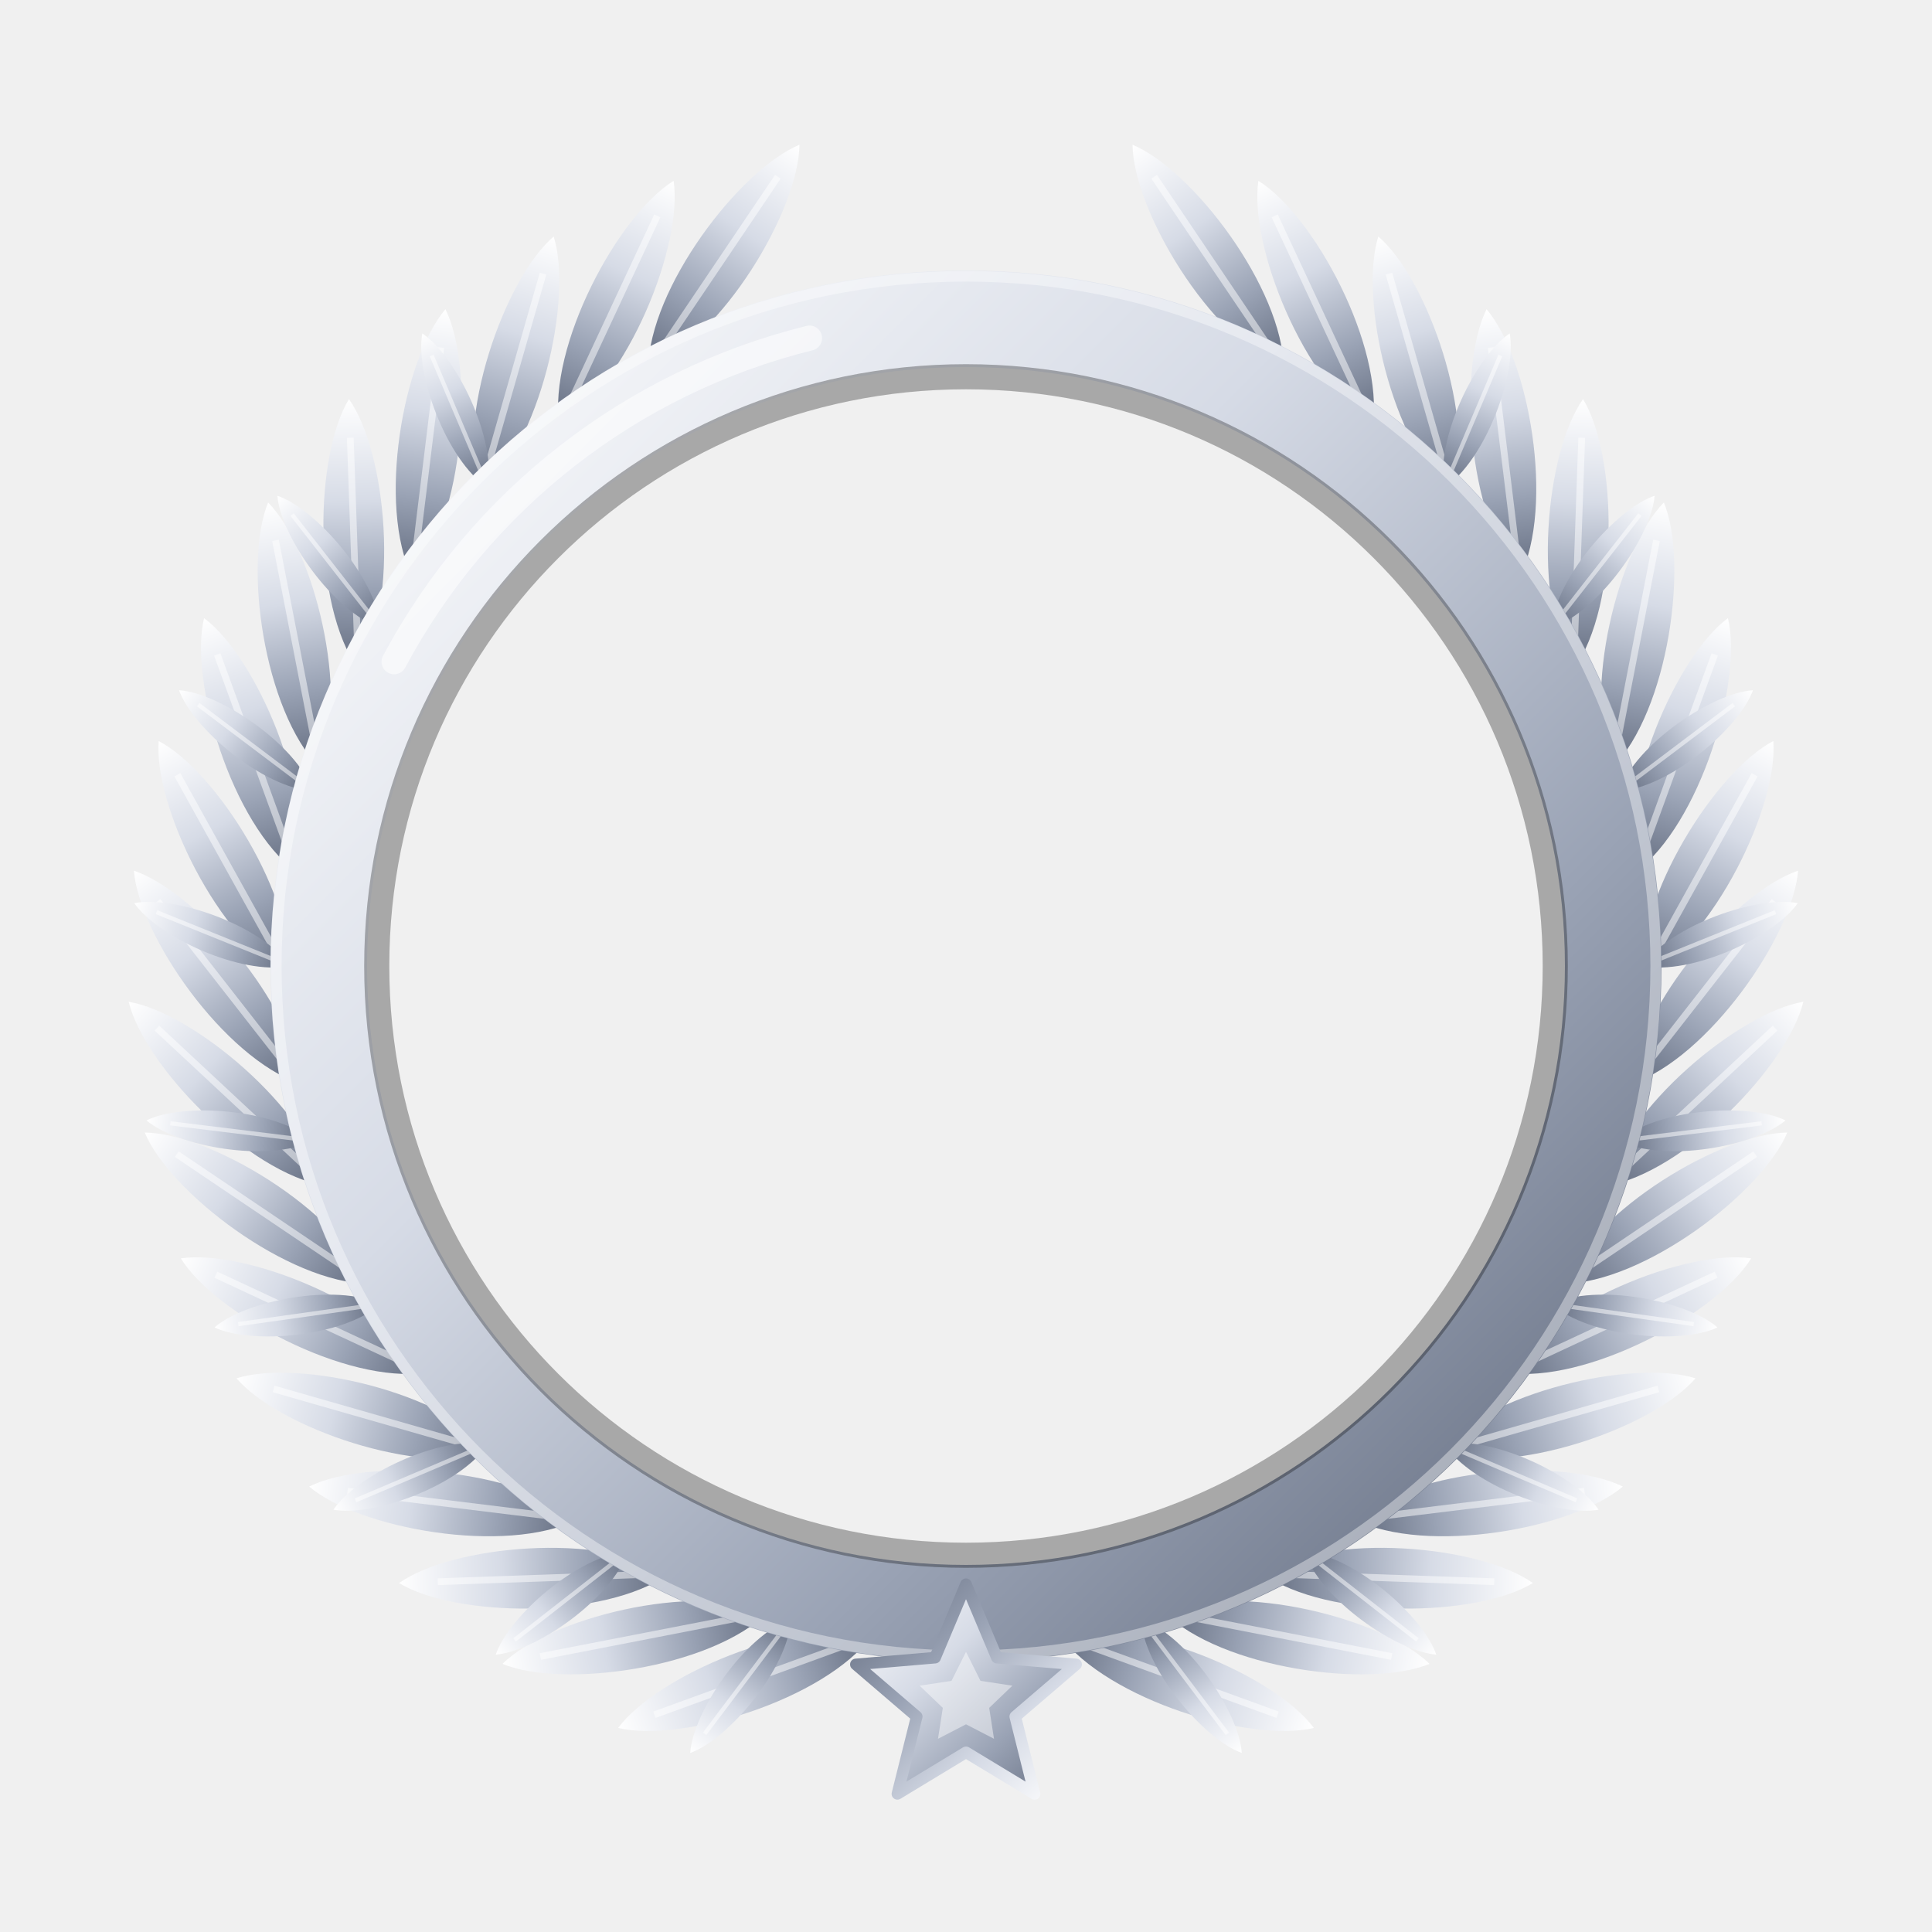
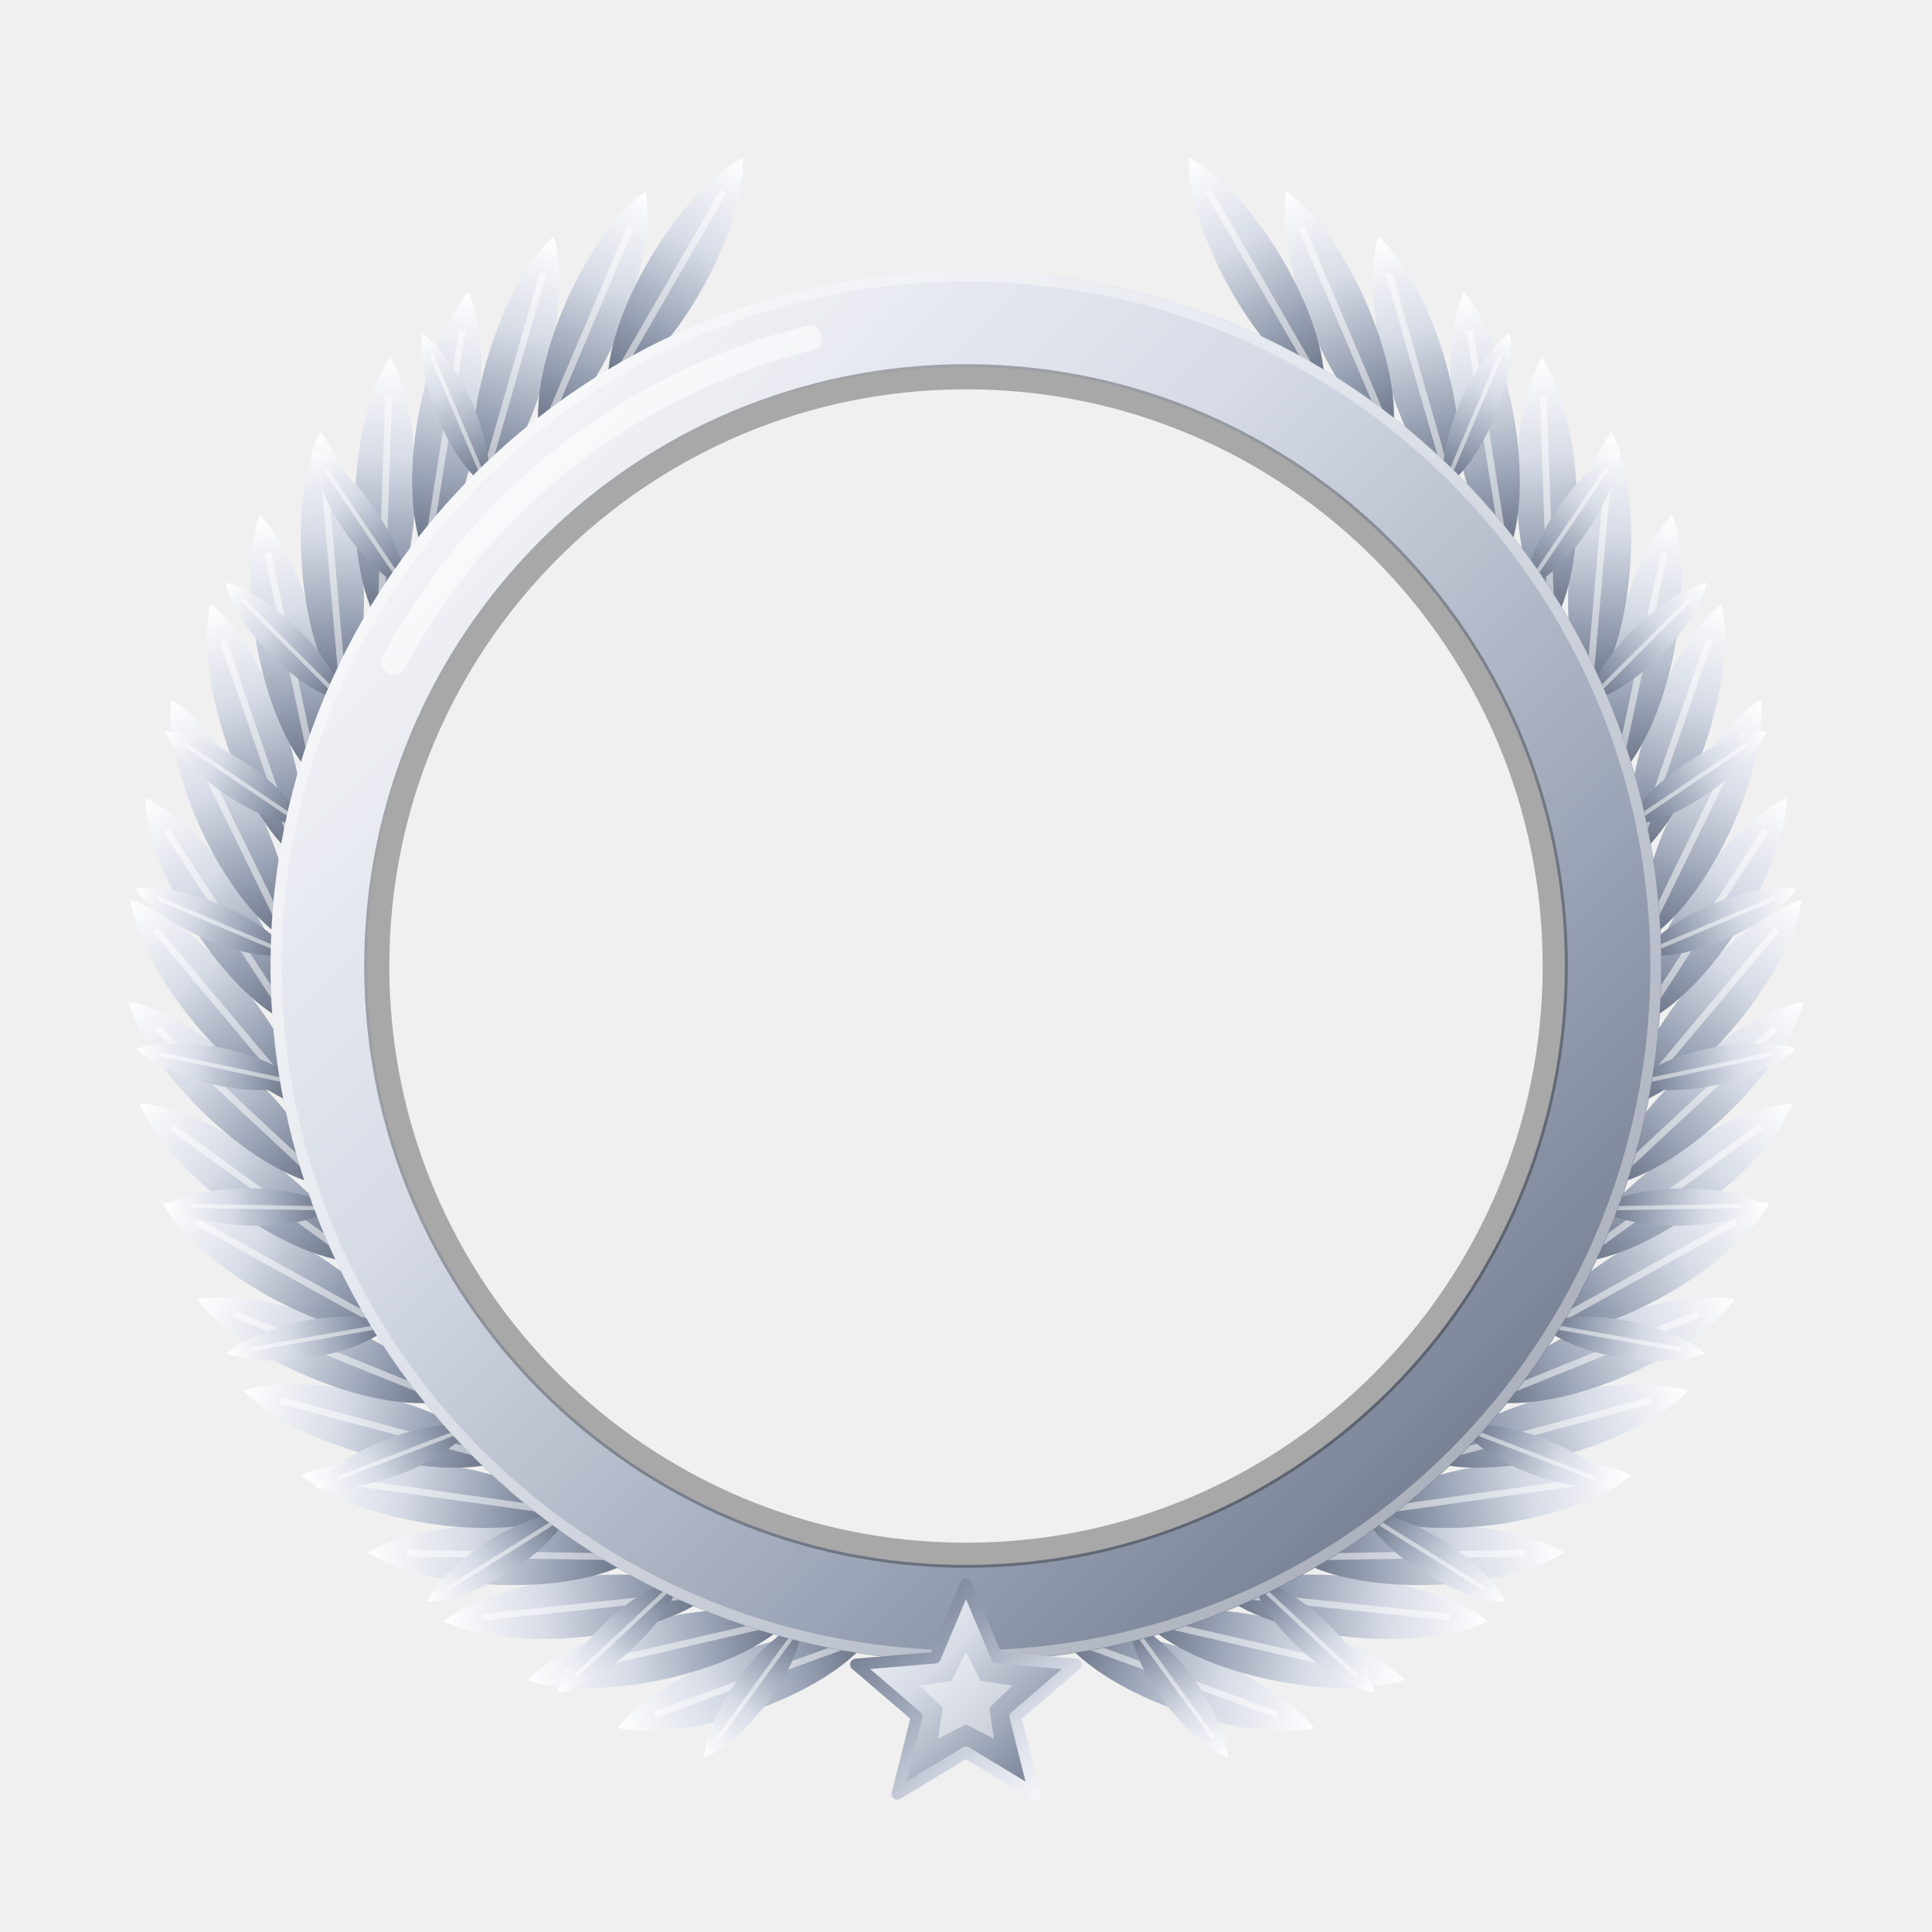
<svg xmlns="http://www.w3.org/2000/svg" viewBox="0 0 200 200">
  <defs>
    <linearGradient id="g" x1="0" y1="0" x2="1" y2="1">
      <stop offset="0" stop-color="#ffffff" />
      <stop offset="0.38" stop-color="#d6dbe6" />
      <stop offset="0.7" stop-color="#9aa3b5" />
      <stop offset="1" stop-color="#626b7e" />
    </linearGradient>
    <linearGradient id="gv" x1="0" y1="0" x2="0" y2="1">
      <stop offset="0" stop-color="#ffffff" />
      <stop offset="0.38" stop-color="#d6dbe6" />
      <stop offset="0.7" stop-color="#9aa3b5" />
      <stop offset="1" stop-color="#626b7e" />
    </linearGradient>
    <linearGradient id="gr" x1="0" y1="0" x2="1" y2="1">
      <stop offset="0" stop-color="#626b7e" />
      <stop offset="0.38" stop-color="#9aa3b5" />
      <stop offset="0.7" stop-color="#d6dbe6" />
      <stop offset="1" stop-color="#ffffff" />
    </linearGradient>
    <linearGradient id="gold" x1="0" y1="0" x2="1" y2="1">
      <stop offset="0" stop-color="#fff3b0" />
      <stop offset="0.38" stop-color="#ffd23f" />
      <stop offset="0.7" stop-color="#e0a100" />
      <stop offset="1" stop-color="#9a6a00" />
    </linearGradient>
    <linearGradient id="cream" x1="0" y1="0" x2="0" y2="1">
      <stop offset="0" stop-color="#ffffff" />
      <stop offset="0.38" stop-color="#fff6e0" />
      <stop offset="0.7" stop-color="#f0dfb8" />
      <stop offset="1" stop-color="#cdb27a" />
    </linearGradient>
    <g id="l">
      <path d="M0 0C4.6 -7 3.7 -22.4 0 -28C-3.7 -22.4 -4.6 -7 0 0Z" fill="url(#gv)" />
      <path d="M0-1V-24" stroke="#fff" stroke-opacity=".5" stroke-width=".7" />
    </g>
    <g id="s">
      <path d="M0 -12L3.2 -4.4L11.4 -3.7L5.1 1.7L7.1 9.7L0 5.4L-7.1 9.7L-5.1 1.7L-11.4 -3.7L-3.2 -4.4Z" fill="url(#g)" stroke="url(#gr)" stroke-width="1.2" stroke-linejoin="round" />
      <path d="M0 -5L1.5 -2L4.8 -1.5L2.4 0.8L2.9 4L0 2.5L-2.9 4L-2.4 0.8L-4.8 -1.5L-1.5 -2Z" fill="#fff" fill-opacity=".45" />
    </g>
  </defs>
  <use href="#l" transform="translate(109.7 169.3) rotate(110)" />
  <use href="#l" transform="translate(90.3 169.3) rotate(250) scale(-1 1)" />
-   <use href="#l" transform="translate(120.5 166.9) rotate(101)" />
-   <use href="#l" transform="translate(79.5 166.9) rotate(259) scale(-1 1)" />
-   <use href="#l" transform="translate(130.7 162.9) rotate(92)" />
-   <use href="#l" transform="translate(69.3 162.9) rotate(268) scale(-1 1)" />
-   <use href="#l" transform="translate(140.2 157.3) rotate(83)" />
-   <use href="#l" transform="translate(59.8 157.3) rotate(277) scale(-1 1)" />
-   <use href="#l" transform="translate(148.6 150.4) rotate(74)" />
-   <use href="#l" transform="translate(51.4 150.4) rotate(286) scale(-1 1)" />
-   <use href="#l" transform="translate(155.9 142.1) rotate(65)" />
-   <use href="#l" transform="translate(44.1 142.1) rotate(295) scale(-1 1)" />
-   <use href="#l" transform="translate(161.8 132.9) rotate(56)" />
-   <use href="#l" transform="translate(38.2 132.9) rotate(304) scale(-1 1)" />
+   <use href="#l" transform="translate(118.1 167.6) rotate(103)" />
+   <use href="#l" transform="translate(81.9 167.6) rotate(257) scale(-1 1)" />
+   <use href="#l" transform="translate(126.2 164.9) rotate(96)" />
+   <use href="#l" transform="translate(73.8 164.9) rotate(264) scale(-1 1)" />
+   <use href="#l" transform="translate(133.9 161.2) rotate(89)" />
+   <use href="#l" transform="translate(66.1 161.2) rotate(271) scale(-1 1)" />
+   <use href="#l" transform="translate(141.1 156.6) rotate(82)" />
+   <use href="#l" transform="translate(58.9 156.6) rotate(278) scale(-1 1)" />
+   <use href="#l" transform="translate(147.7 151.2) rotate(75)" />
+   <use href="#l" transform="translate(52.3 151.2) rotate(285) scale(-1 1)" />
+   <use href="#l" transform="translate(153.6 145) rotate(68)" />
+   <use href="#l" transform="translate(46.4 145) rotate(292) scale(-1 1)" />
+   <use href="#l" transform="translate(158.7 138.1) rotate(61)" />
+   <use href="#l" transform="translate(41.3 138.1) rotate(299) scale(-1 1)" />
+   <use href="#l" transform="translate(162.9 130.7) rotate(54)" />
+   <use href="#l" transform="translate(37.1 130.7) rotate(306) scale(-1 1)" />
  <use href="#l" transform="translate(166.2 122.8) rotate(47)" />
  <use href="#l" transform="translate(33.8 122.8) rotate(313) scale(-1 1)" />
-   <use href="#l" transform="translate(168.9 112.2) rotate(38)" />
-   <use href="#l" transform="translate(31.1 112.2) rotate(322) scale(-1 1)" />
-   <use href="#l" transform="translate(170 101.2) rotate(29)" />
-   <use href="#l" transform="translate(30 101.2) rotate(331) scale(-1 1)" />
-   <use href="#l" transform="translate(169.3 90.3) rotate(20)" />
-   <use href="#l" transform="translate(30.7 90.3) rotate(340) scale(-1 1)" />
-   <use href="#l" transform="translate(166.9 79.5) rotate(11)" />
-   <use href="#l" transform="translate(33.1 79.5) rotate(349) scale(-1 1)" />
-   <use href="#l" transform="translate(162.9 69.3) rotate(2)" />
-   <use href="#l" transform="translate(37.1 69.3) rotate(358) scale(-1 1)" />
-   <use href="#l" transform="translate(157.3 59.8) rotate(-7)" />
-   <use href="#l" transform="translate(42.7 59.8) rotate(367) scale(-1 1)" />
+   <use href="#l" transform="translate(168.5 114.6) rotate(40)" />
+   <use href="#l" transform="translate(31.5 114.6) rotate(320) scale(-1 1)" />
+   <use href="#l" transform="translate(169.7 106.1) rotate(33)" />
+   <use href="#l" transform="translate(30.3 106.1) rotate(327) scale(-1 1)" />
+   <use href="#l" transform="translate(170 97.6) rotate(26)" />
+   <use href="#l" transform="translate(30 97.6) rotate(334) scale(-1 1)" />
+   <use href="#l" transform="translate(169.1 89) rotate(19)" />
+   <use href="#l" transform="translate(30.9 89) rotate(341) scale(-1 1)" />
+   <use href="#l" transform="translate(167.3 80.7) rotate(12)" />
+   <use href="#l" transform="translate(32.7 80.7) rotate(348) scale(-1 1)" />
+   <use href="#l" transform="translate(164.4 72.6) rotate(5)" />
+   <use href="#l" transform="translate(35.6 72.6) rotate(355) scale(-1 1)" />
+   <use href="#l" transform="translate(160.6 65) rotate(-2)" />
+   <use href="#l" transform="translate(39.4 65) rotate(362) scale(-1 1)" />
+   <use href="#l" transform="translate(155.9 57.9) rotate(-9)" />
+   <use href="#l" transform="translate(44.1 57.9) rotate(369) scale(-1 1)" />
  <use href="#l" transform="translate(150.4 51.4) rotate(-16)" />
  <use href="#l" transform="translate(49.6 51.4) rotate(376) scale(-1 1)" />
-   <use href="#l" transform="translate(142.1 44.1) rotate(-25)" />
-   <use href="#l" transform="translate(57.9 44.1) rotate(385) scale(-1 1)" />
-   <use href="#l" transform="translate(132.9 38.2) rotate(-34)" />
-   <use href="#l" transform="translate(67.1 38.2) rotate(394) scale(-1 1)" />
-   <use href="#l" transform="translate(118.1 167.6) rotate(143) scale(0.62)" />
-   <use href="#l" transform="translate(81.9 167.6) rotate(217) scale(-1 1) scale(0.62)" />
-   <use href="#l" transform="translate(135 160.6) rotate(128) scale(0.62)" />
-   <use href="#l" transform="translate(65 160.6) rotate(232) scale(-1 1) scale(0.62)" />
-   <use href="#l" transform="translate(149.5 149.5) rotate(113) scale(0.62)" />
-   <use href="#l" transform="translate(50.5 149.5) rotate(247) scale(-1 1) scale(0.62)" />
-   <use href="#l" transform="translate(160.6 135) rotate(98) scale(0.62)" />
-   <use href="#l" transform="translate(39.4 135) rotate(262) scale(-1 1) scale(0.62)" />
-   <use href="#l" transform="translate(167.6 118.1) rotate(83) scale(0.62)" />
-   <use href="#l" transform="translate(32.4 118.1) rotate(277) scale(-1 1) scale(0.62)" />
-   <use href="#l" transform="translate(170 100) rotate(68) scale(0.62)" />
-   <use href="#l" transform="translate(30 100) rotate(292) scale(-1 1) scale(0.62)" />
-   <use href="#l" transform="translate(167.6 81.9) rotate(53) scale(0.62)" />
-   <use href="#l" transform="translate(32.4 81.9) rotate(307) scale(-1 1) scale(0.62)" />
-   <use href="#l" transform="translate(160.6 65) rotate(38) scale(0.62)" />
-   <use href="#l" transform="translate(39.4 65) rotate(322) scale(-1 1) scale(0.62)" />
+   <use href="#l" transform="translate(144.1 45.6) rotate(-23)" />
+   <use href="#l" transform="translate(55.9 45.6) rotate(383) scale(-1 1)" />
+   <use href="#l" transform="translate(137.1 40.6) rotate(-30)" />
+   <use href="#l" transform="translate(62.9 40.6) rotate(390) scale(-1 1)" />
+   <use href="#l" transform="translate(116.9 167.9) rotate(144) scale(0.62)" />
+   <use href="#l" transform="translate(83.1 167.9) rotate(216) scale(-1 1) scale(0.62)" />
+   <use href="#l" transform="translate(129.6 163.4) rotate(133) scale(0.62)" />
+   <use href="#l" transform="translate(70.4 163.4) rotate(227) scale(-1 1) scale(0.62)" />
+   <use href="#l" transform="translate(141.1 156.6) rotate(122) scale(0.62)" />
+   <use href="#l" transform="translate(58.9 156.6) rotate(238) scale(-1 1) scale(0.62)" />
+   <use href="#l" transform="translate(151.2 147.7) rotate(111) scale(0.62)" />
+   <use href="#l" transform="translate(48.8 147.7) rotate(249) scale(-1 1) scale(0.62)" />
+   <use href="#l" transform="translate(159.4 137.1) rotate(100) scale(0.62)" />
+   <use href="#l" transform="translate(40.6 137.1) rotate(260) scale(-1 1) scale(0.62)" />
+   <use href="#l" transform="translate(165.4 125.1) rotate(89) scale(0.62)" />
+   <use href="#l" transform="translate(34.6 125.1) rotate(271) scale(-1 1) scale(0.62)" />
+   <use href="#l" transform="translate(168.9 112.2) rotate(78) scale(0.62)" />
+   <use href="#l" transform="translate(31.1 112.2) rotate(282) scale(-1 1) scale(0.62)" />
+   <use href="#l" transform="translate(170 98.8) rotate(67) scale(0.62)" />
+   <use href="#l" transform="translate(30 98.8) rotate(293) scale(-1 1) scale(0.62)" />
+   <use href="#l" transform="translate(168.5 85.4) rotate(56) scale(0.62)" />
+   <use href="#l" transform="translate(31.5 85.4) rotate(304) scale(-1 1) scale(0.62)" />
+   <use href="#l" transform="translate(164.4 72.6) rotate(45) scale(0.62)" />
+   <use href="#l" transform="translate(35.6 72.6) rotate(315) scale(-1 1) scale(0.62)" />
+   <use href="#l" transform="translate(158 60.9) rotate(34) scale(0.62)" />
+   <use href="#l" transform="translate(42 60.9) rotate(326) scale(-1 1) scale(0.62)" />
  <use href="#l" transform="translate(149.5 50.5) rotate(23) scale(0.62)" />
  <use href="#l" transform="translate(50.5 50.5) rotate(337) scale(-1 1) scale(0.62)" />
  <circle cx="100" cy="100" r="67" fill="none" stroke="url(#g)" stroke-width="10" />
  <circle cx="100" cy="100" r="61" fill="none" stroke="#000" stroke-opacity=".3" stroke-width="2.6" />
  <circle cx="100" cy="100" r="71.4" fill="none" stroke="#fff" stroke-opacity=".38" stroke-width="1.1" />
  <path d="M40.8 68.5A67 67 0 0 1 83.8 35" fill="none" stroke="#fff" stroke-opacity=".55" stroke-width="2.6" stroke-linecap="round" />
  <use href="#s" transform="translate(100 176)" />
</svg>
